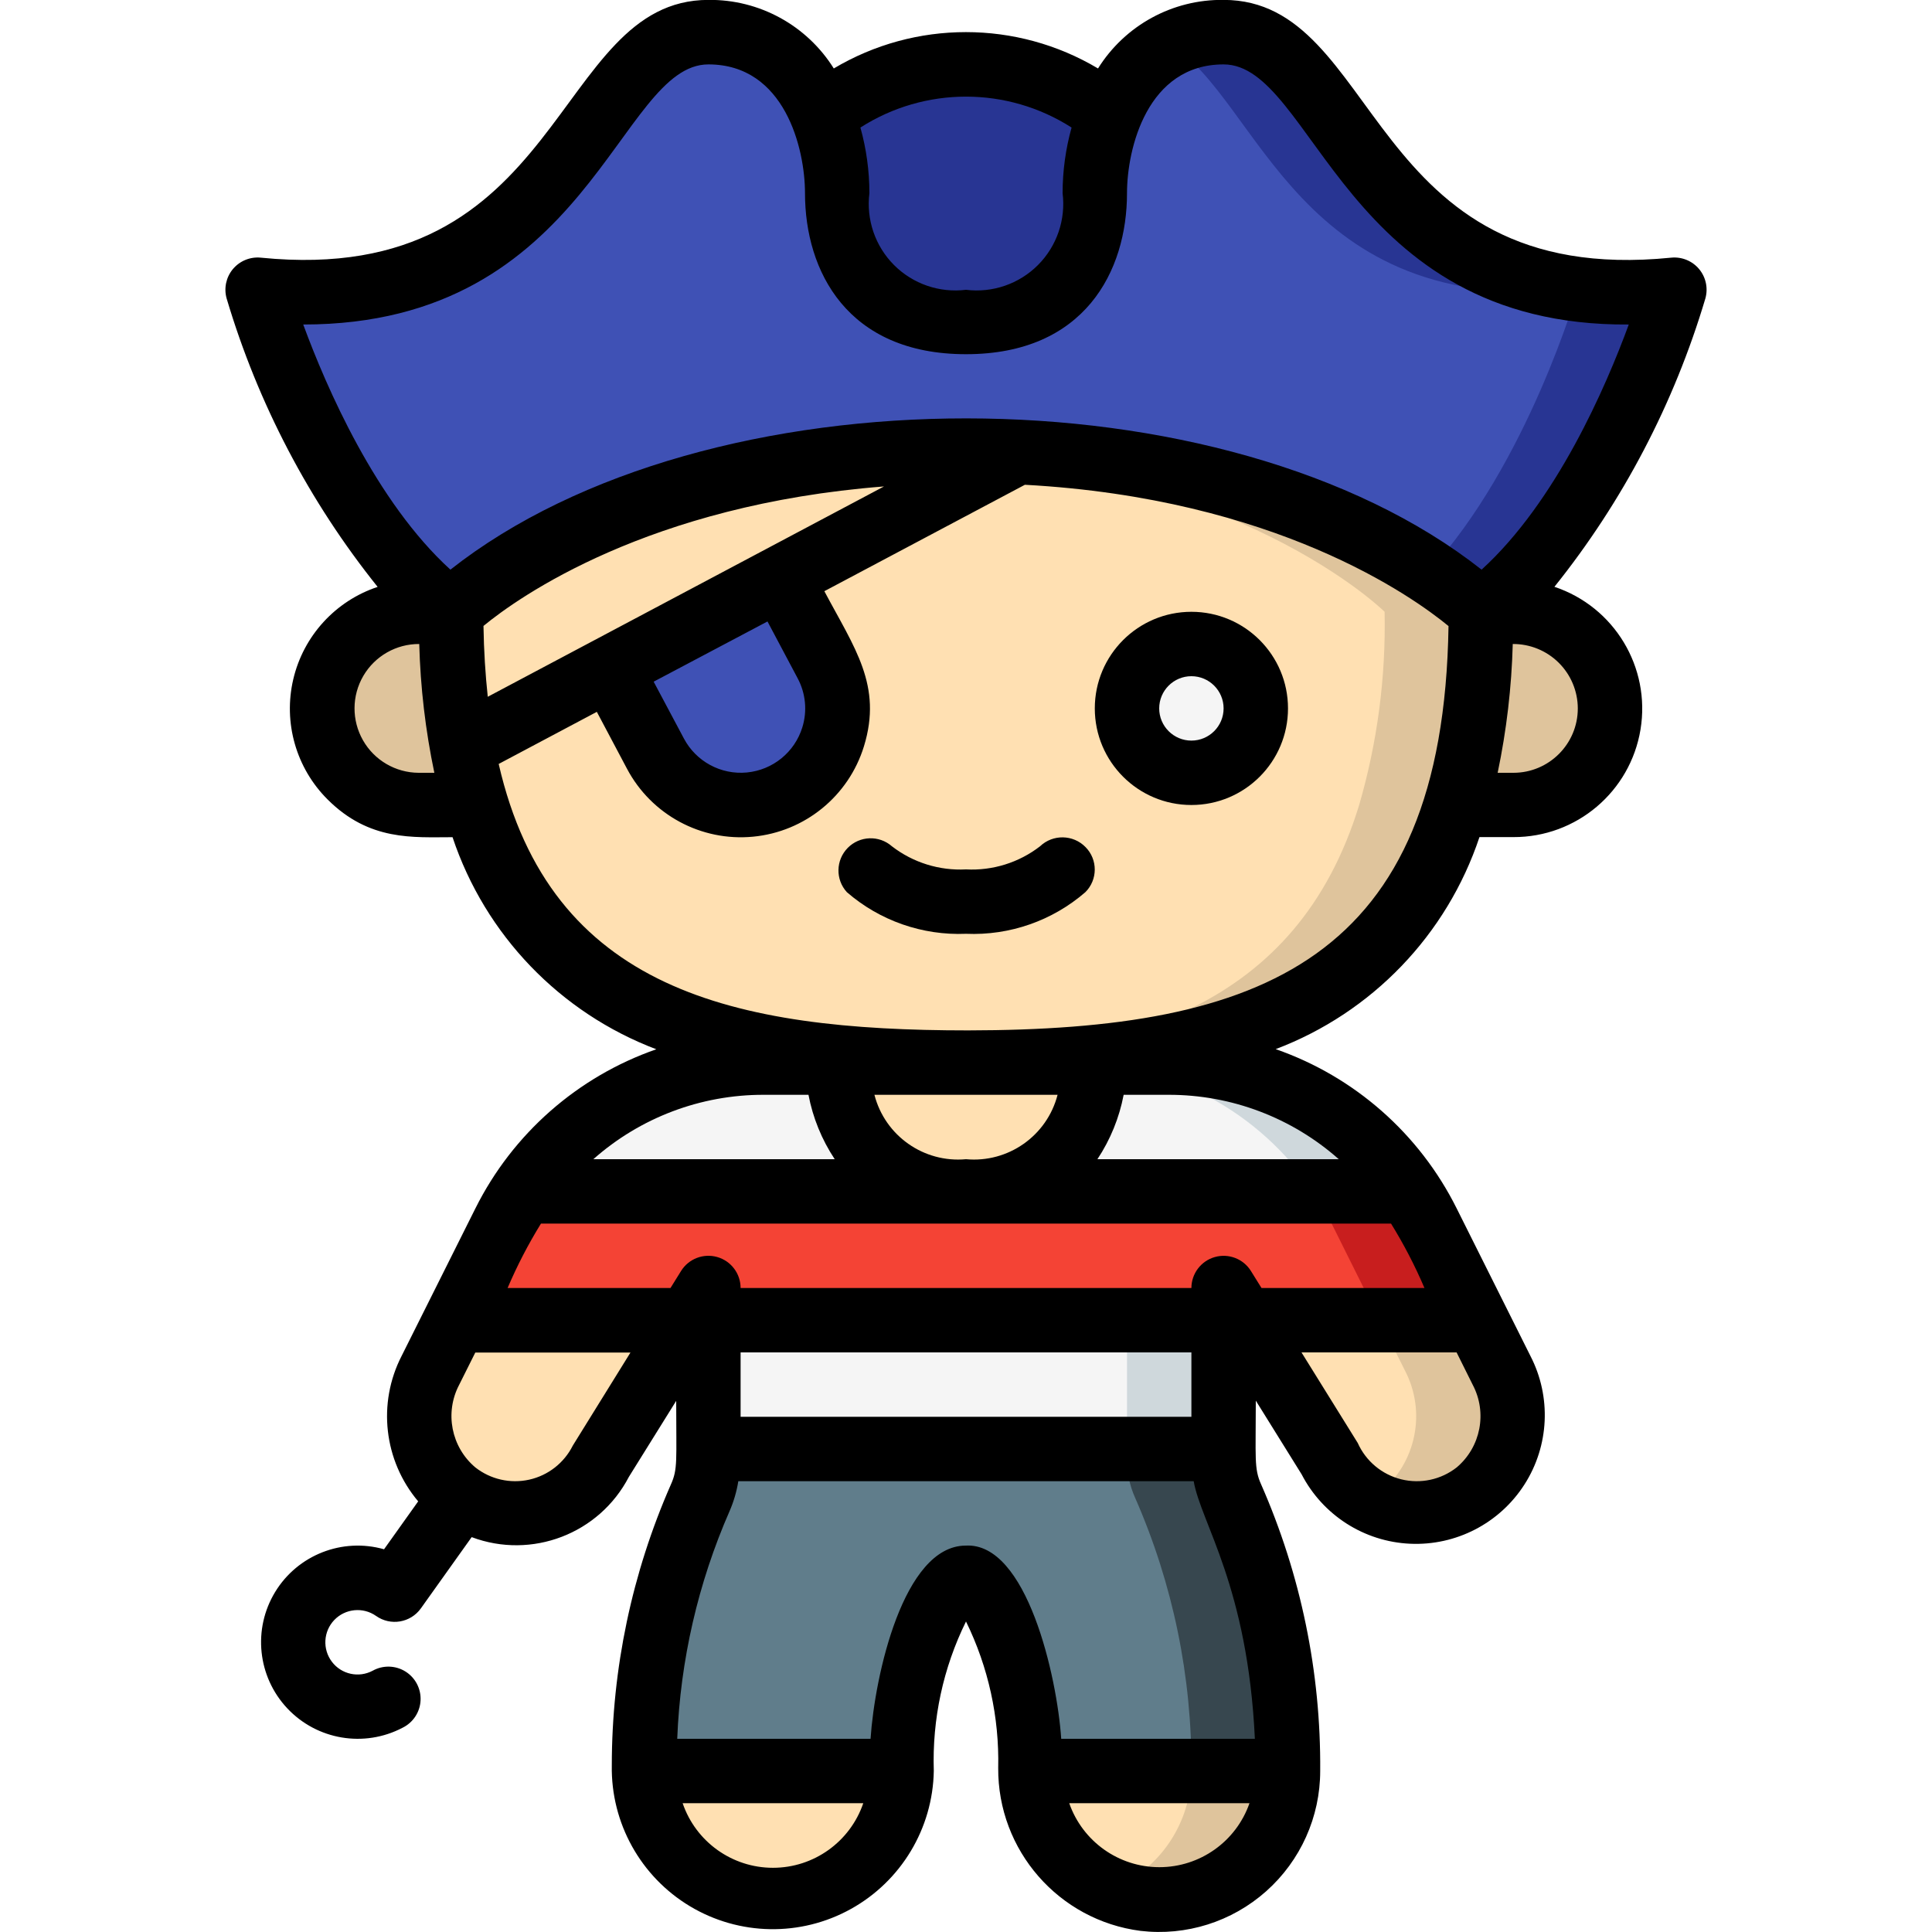
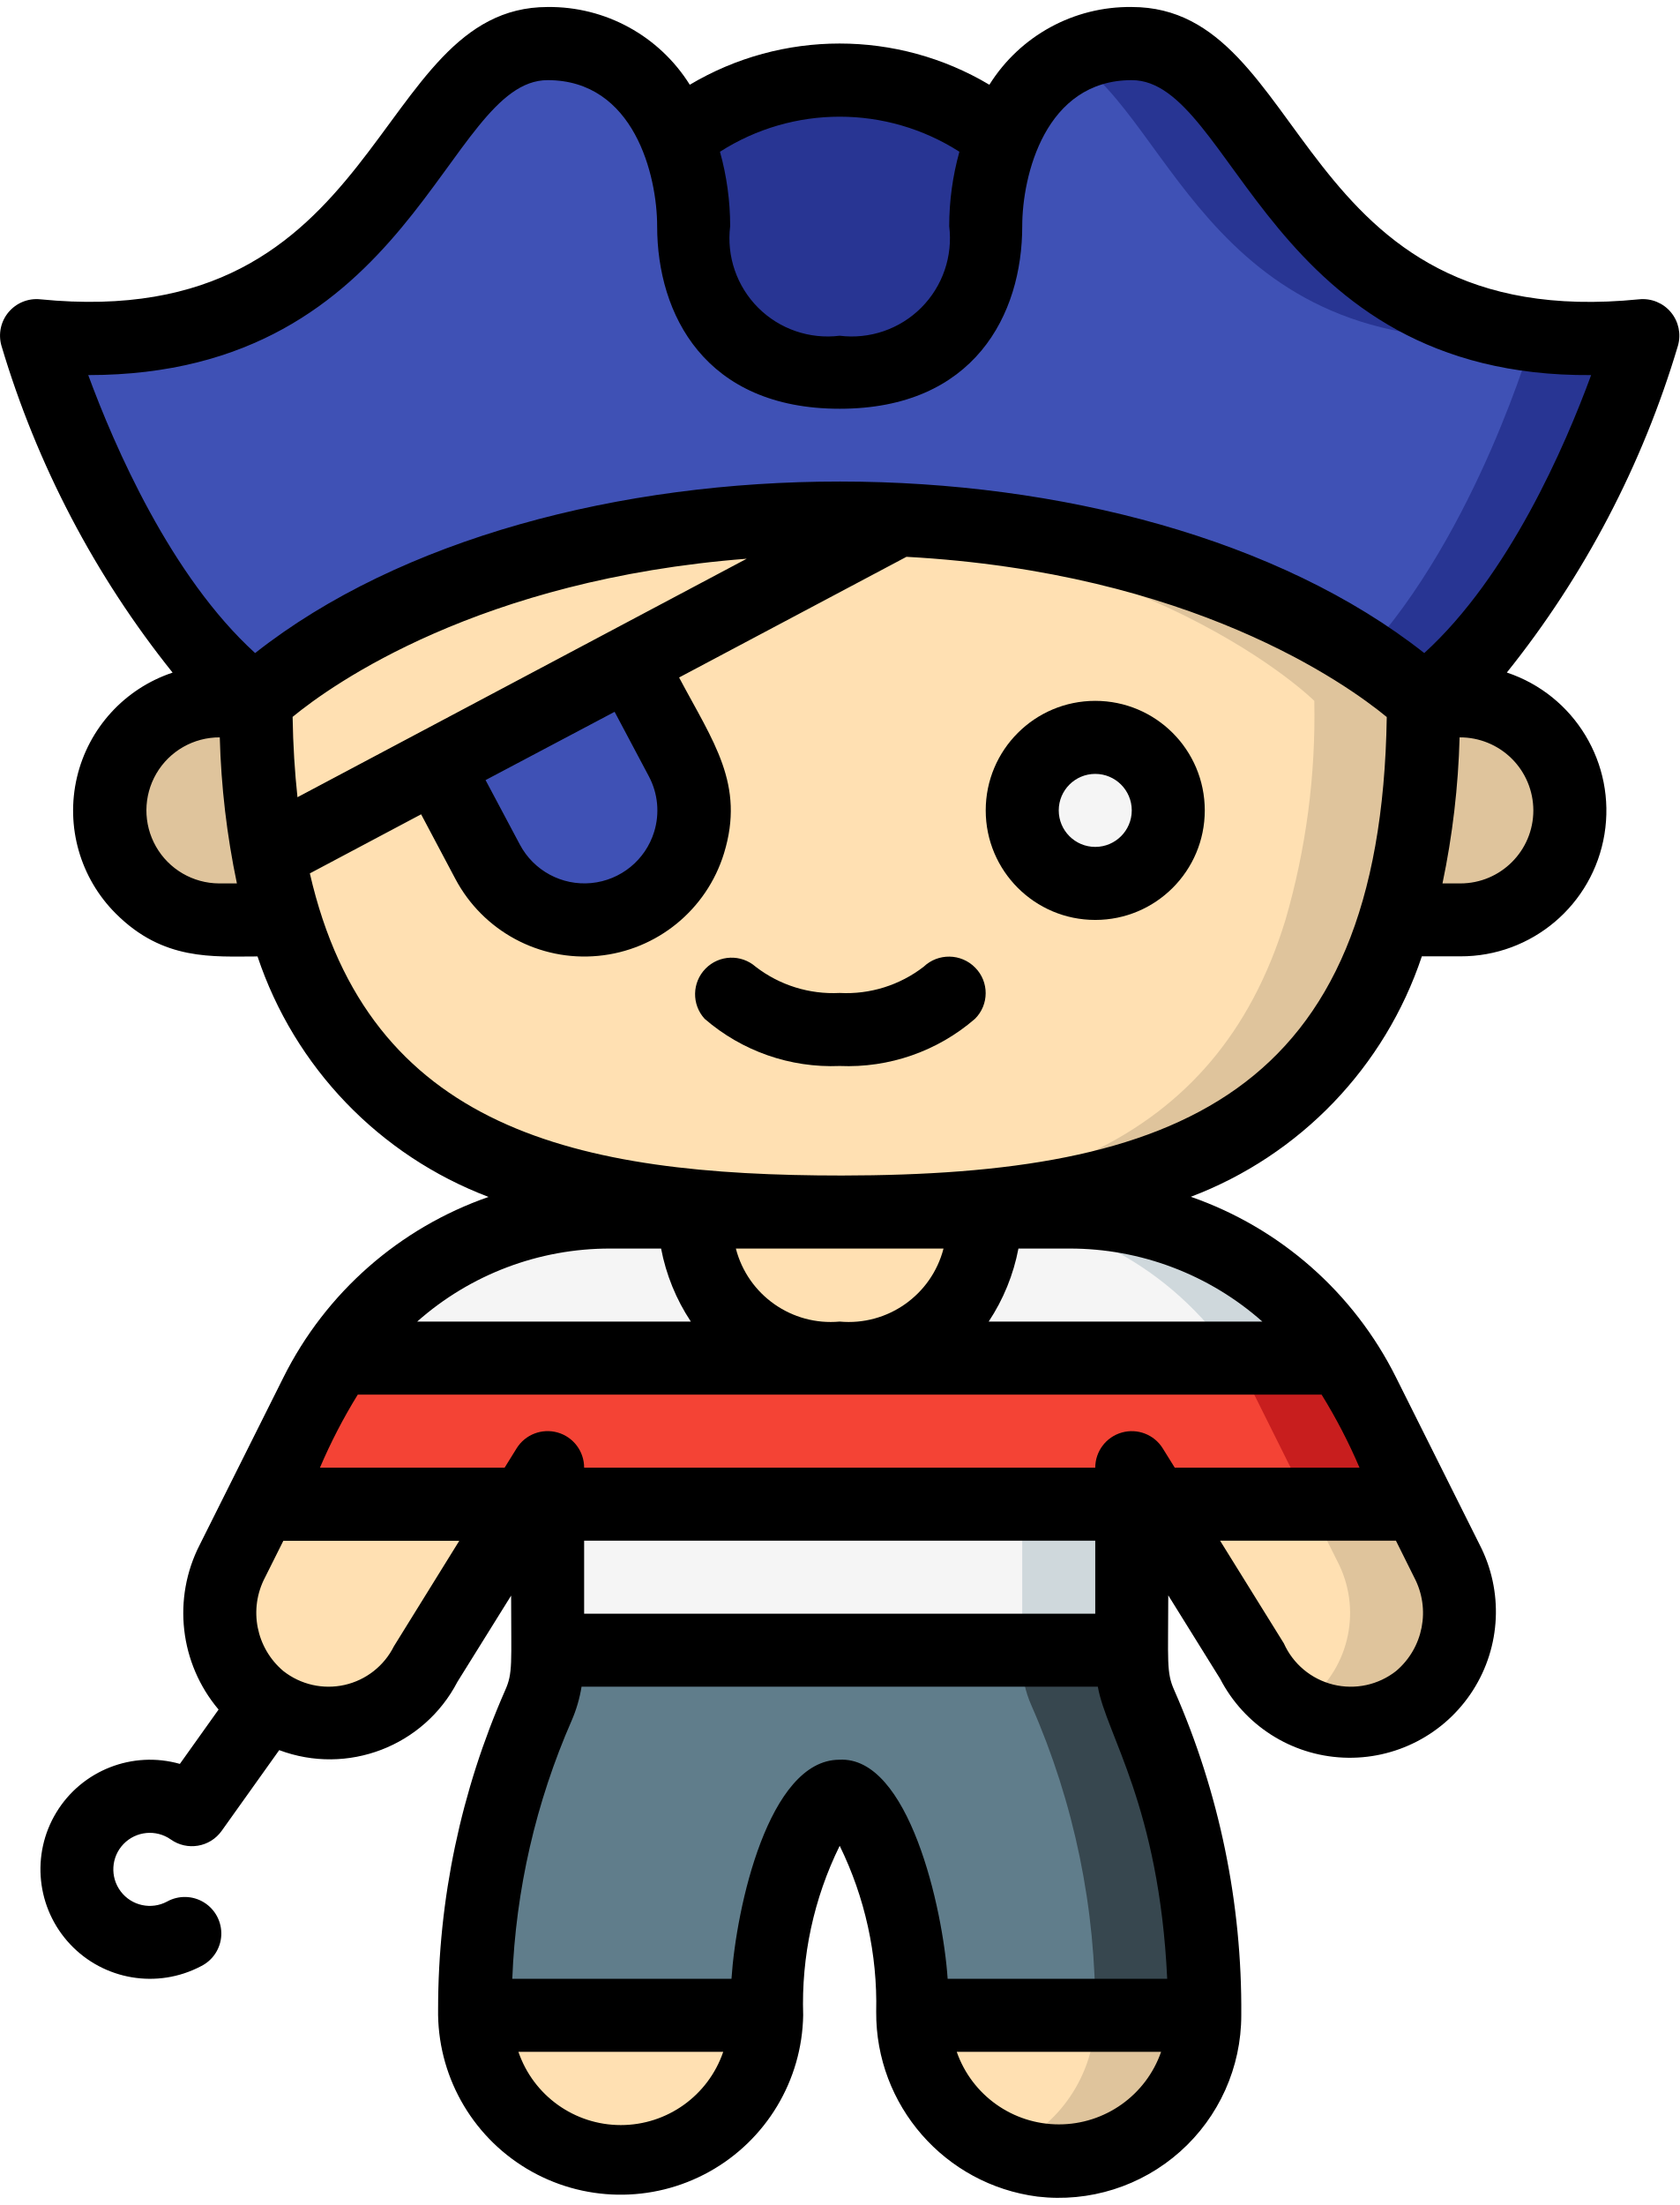
- <svg xmlns="http://www.w3.org/2000/svg" height="512" viewBox="0 0 46 60" width="512">
+ <svg xmlns="http://www.w3.org/2000/svg" height="512" viewBox="0 0 46 60" width="390">
  <g id="Page-1" fill="none" fill-rule="evenodd">
    <g id="001---Pirate-Costume" fill-rule="nonzero">
      <path id="Shape" d="m39 19c.042 2.028-.224 4.052-.79 6-2.08 6.79-8.1 8-15.21 8s-13.13-1.21-15.21-8c-.566-1.948-.832-3.972-.79-6 0 0 5-5 16-5s16 5 16 5z" fill="#ffe0b2" />
      <path id="Shape" d="m23 14c-.518 0-1.009.021-1.5.042 9.946.428 14.5 4.958 14.5 4.958.042 2.028-.224 4.052-.79 6-1.932 6.306-7.264 7.8-13.71 7.978.494.014.993.022 1.5.022 7.11 0 13.13-1.21 15.21-8 .566-1.948.832-3.972.79-6 0 0-5-5-16-5z" fill="#dfc49c" />
      <path id="Shape" d="m38.85 46.36c-.709.554-1.629.761-2.507.563-.878-.198-1.62-.779-2.023-1.583l-2.7-4.34h7.23l.78 1.56c.677 1.291.351 2.88-.78 3.8z" fill="#ffe0b2" />
      <path id="Shape" d="m39.63 42.56-.78-1.56h-3l.78 1.56c.677 1.291.351 2.88-.78 3.8-.114.08-.233.152-.357.215 1.057.624 2.388.539 3.357-.215 1.131-.92 1.457-2.509.78-3.8z" fill="#dfc49c" />
      <path id="Shape" d="m38.85 41h-7.23l-.62-1v1h-16v-1l-.62 1h-7.23l1.51-3.03c.169-.333.356-.657.56-.97h27.56c.204.313.391.637.56.97z" fill="#f44335" />
      <path id="Shape" d="m37.34 37.97c-.169-.333-.356-.657-.56-.97h-3c.204.313.391.637.56.97l1.51 3.03h3z" fill="#c81e1e" />
      <path id="Shape" d="m14.38 41-2.7 4.34c-.401.806-1.143 1.389-2.021 1.589-.878.2-1.799-.006-2.509-.559-1.13-.925-1.456-2.516-.78-3.81l.78-1.56z" fill="#ffe0b2" />
      <path id="Rectangle-path" d="m15 41h16v4h-16z" fill="#f5f5f5" />
      <path id="Rectangle-path" d="m28 41h3v4h-3z" fill="#cfd8dc" />
      <path id="Shape" d="m33 55c-8.889 0-8 .045-8-.1.083-1.9-.389-3.784-1.36-5.42-.43-.64-.87-.64-1.28 0-.981 1.668-1.454 3.587-1.36 5.52h-8c-.022-2.919.575-5.809 1.75-8.48.201-.48.287-1.001.25-1.52h16c-.038.516.048 1.034.25 1.51 1.176 2.675 1.772 5.568 1.75 8.49z" fill="#607d8b" />
      <path id="Shape" d="m31.25 46.51c-.169-.377-.254-.787-.25-1.2v-.31h-3v.31c-.004.413.081.823.25 1.2 1.176 2.675 1.772 5.568 1.75 8.49h3c.022-2.922-.574-5.815-1.75-8.49z" fill="#37474f" />
      <path id="Shape" d="m21 55c-.001 1.208-.547 2.352-1.487 3.113-.939.761-2.171 1.057-3.353.807-1.831-.423-3.135-2.041-3.16-3.92z" fill="#ffe0b2" />
      <path id="Shape" d="m33 55c-.001 1.142-.49 2.23-1.344 2.988s-1.992 1.116-3.126.982c-1.992-.273-3.487-1.959-3.52-3.97z" fill="#ffe0b2" />
      <path id="Shape" d="m30 55c-.005 1.621-.991 3.078-2.495 3.685.327.143.672.239 1.025.285 1.134.134 2.272-.223 3.126-.982s1.343-1.846 1.344-2.988z" fill="#dfc49c" />
      <path id="Shape" d="m36.78 37h-27.56c1.673-2.499 4.482-4 7.49-4h12.58c3.008 0 5.817 1.501 7.49 4z" fill="#f5f5f5" />
      <path id="Shape" d="m29.29 33h-3c3.008 0 5.817 1.501 7.49 4h3c-1.673-2.499-4.482-4-7.49-4z" fill="#cfd8dc" />
      <path id="Shape" d="m45 9s-2 7-6 10c0 0-5-5-16-5s-16 5-16 5c-4-3-6-10-6-10 10 1 10-8 14-8 1.609-.008 3.037 1.028 3.53 2.56.308.777.468 1.604.47 2.44-.106 1.09.281 2.17 1.056 2.944.774.774 1.854 1.162 2.944 1.056 1.09.106 2.17-.281 2.944-1.056.774-.774 1.162-1.854 1.056-2.944.002-.836.162-1.663.47-2.44.493-1.532 1.921-2.568 3.53-2.56 4 0 4 9 14 8z" fill="#3f51b5" />
      <path id="Shape" d="m31 1c-.576-.006-1.146.125-1.661.384 2.817 1.708 3.91 8.491 12.661 7.616 0 0-1.546 5.4-4.636 8.751.582.367 1.129.785 1.636 1.249 4-3 6-10 6-10-10 1-10-8-14-8z" fill="#283593" />
      <path id="Shape" d="m27.47 3.56c-.308.777-.468 1.604-.47 2.44.106 1.09-.281 2.17-1.056 2.944-.774.774-1.854 1.162-2.944 1.056-1.09.106-2.17-.281-2.944-1.056-.774-.774-1.162-1.854-1.056-2.944-.002-.836-.162-1.663-.47-2.44 2.617-2.08 6.323-2.08 8.94 0z" fill="#283593" />
      <circle id="Oval" cx="30" cy="22" fill="#f5f5f5" r="2" />
      <path id="Shape" d="m11.95 20.756 5.3-2.813 1.406 2.65c.776 1.464.22 3.279-1.244 4.056-1.463.777-3.279.22-4.056-1.243z" fill="#3f51b5" />
      <path id="Shape" d="m19 33s0 4 4 4 4-4 4-4z" fill="#ffe0b2" />
      <path id="Shape" d="m7.79 25h-1.79c-1.657 0-3-1.343-3-3s1.343-3 3-3h1c-.042 2.028.224 4.052.79 6z" fill="#dfc49c" />
      <path id="Shape" d="m43 22c0 1.657-1.343 3-3 3h-1.79c.566-1.948.832-3.972.79-6h1c1.657 0 3 1.343 3 3z" fill="#dfc49c" />
      <g fill="#000">
        <path id="Shape" d="m4.726 18.227c-1.311.437-2.302 1.522-2.618 2.867s.087 2.758 1.065 3.733c1.3 1.3 2.658 1.173 3.881 1.173 1.013 3.034 3.337 5.452 6.328 6.586-2.445.851-4.461 2.624-5.617 4.94l-2.292 4.583c-.756 1.471-.553 3.253.514 4.517l-1.06 1.488c-1.297-.368-2.681.175-3.382 1.326-.701 1.152-.547 2.63.376 3.613s2.388 1.23 3.582.603c.326-.16.54-.484.558-.847.018-.363-.162-.707-.47-.899-.308-.192-.697-.202-1.014-.026-.434.233-.973.116-1.27-.277s-.265-.943.076-1.298c.342-.355.891-.408 1.294-.126.45.32 1.074.215 1.394-.234l1.577-2.212c1.866.701 3.962-.102 4.882-1.871l1.47-2.361c0 1.873.053 2.114-.166 2.6-1.208 2.749-1.833 5.718-1.834 8.721-.031 1.786.894 3.453 2.425 4.373 1.532.92 3.438.953 5 .086s2.544-2.501 2.575-4.287c-.053-1.606.29-3.2 1-4.641.693 1.414 1.036 2.973 1 4.547-.017 2.561 1.88 4.733 4.42 5.061 1.418.166 2.838-.283 3.904-1.232 1.066-.949 1.676-2.308 1.676-3.735.024-3.063-.602-6.096-1.835-8.9-.222-.491-.165-.8-.165-2.6l1.422 2.287c.657 1.269 1.941 2.092 3.368 2.157 1.428.066 2.782-.635 3.553-1.839.771-1.203.841-2.727.184-3.996l-2.292-4.585c-1.156-2.316-3.172-4.089-5.617-4.94 2.991-1.133 5.315-3.551 6.328-6.585h1.054c1.958.006 3.631-1.411 3.948-3.344.317-1.933-.816-3.809-2.674-4.429 2.126-2.653 3.717-5.693 4.687-8.952.091-.319.018-.662-.194-.916-.212-.254-.537-.387-.867-.354-9.536.959-8.978-8.005-13.9-8.005-1.583-.02-3.061.787-3.9 2.129-2.528-1.505-5.678-1.505-8.206 0-.838-1.34-2.314-2.147-3.894-2.129-4.866 0-4.4 8.956-13.9 8.005-.33-.033-.654.1-.867.354-.212.254-.285.597-.194.916.97 3.259 2.561 6.299 4.687 8.952zm13.192 4.359c-.237.773-.917 1.327-1.722 1.404-.805.077-1.577-.339-1.956-1.053l-.94-1.767 3.535-1.87.938 1.767c.249.467.301 1.014.145 1.519zm-9.77-.947c-.074-.69-.121-1.418-.133-2.2 1.084-.892 5.118-3.764 12.439-4.332zm-2.148 2.361c-.715-.004-1.373-.388-1.727-1.009-.354-.621-.35-1.383.01-2.0.36-.617 1.023-.995 1.737-.991.036 1.345.193 2.683.469 4zm19.844 10c-.329 1.274-1.534 2.121-2.844 2-1.31.121-2.515-.726-2.844-2zm6.006 5.474c-.235-.38-.694-.557-1.123-.435-.43.122-.726.514-.727.961h-14c0-.447-.296-.84-.726-.962s-.889.055-1.124.435l-.327.527h-5.059c.295-.692.641-1.36 1.036-2h26.4c.396.64.743 1.308 1.038 2h-5.061zm-1.85 4.526h-14v-2h14zm-18.573-8c1.456-1.291 3.335-2.002 5.281-2h1.4c.136.714.413 1.394.815 2zm15.654 0c.402-.606.679-1.286.815-2h1.4c1.946-.002 3.825.71 5.281 2zm-16.292 8.894c-.269.538-.766.927-1.353 1.058-.587.131-1.202-.009-1.675-.381-.749-.632-.957-1.7-.5-2.567l.5-1h4.819zm3.411 11.106h5.61c-.41 1.2-1.537 2.006-2.805 2.006s-2.395-.806-2.805-2.006zm8.785-8c-1.931.012-2.819 4.037-2.949 6h-6.004c.095-2.438.647-4.837 1.626-7.072.129-.297.22-.609.271-.928h14.142c.226 1.3 1.678 3.263 1.9 8h-6.014c-.128-1.924-1.066-6.111-2.969-6zm3.219 8h5.6c-.415 1.19-1.538 1.987-2.799 1.987s-2.383-.797-2.799-1.987zm12.036-10.429c-.486.382-1.121.519-1.722.371-.6-.148-1.099-.564-1.352-1.129l-1.747-2.813h4.817l.5 1.005c.458.866.251 1.933-.496 2.566zm-15.179-13.571c-7.273 0-12.961-1.245-14.574-8.275l3.048-1.618.938 1.769c.758 1.429 2.302 2.262 3.913 2.108 1.611-.153 2.97-1.262 3.445-2.808.58-1.891-.292-3.048-1.23-4.816l6.228-3.305c7.78.425 12.035 3.466 13.156 4.388-.16 10.402-5.831 12.546-14.924 12.557zm18.939-10c0 1.105-.895 2-2 2h-.489c.276-1.317.433-2.655.469-4 .533-.004 1.047.205 1.426.58.379.375.593.886.594 1.42zm-15.721-18.039c-.185.664-.279 1.35-.279 2.039.102.823-.181 1.647-.767 2.233-.586.586-1.41.869-2.233.767-.823.102-1.647-.181-2.233-.767-.586-.586-.869-1.41-.767-2.233-0-.689-.094-1.375-.279-2.039 1.999-1.28 4.559-1.28 6.558 0zm-11.279-1.961c2.373 0 3 2.617 3 4 0 2.417 1.313 5 5 5s5-2.583 5-5c0-1.383.627-4 3-4 2.8 0 3.724 8.144 12.583 8.078-.711 1.938-2.25 5.5-4.571 7.613-7.933-6.252-24.06-6.275-32.024 0-2.316-2.108-3.857-5.674-4.571-7.613 8.908 0 9.783-8.078 12.583-8.078z" />
        <path id="Shape" d="m30 19c-1.657 0-3 1.343-3 3s1.343 3 3 3 3-1.343 3-3-1.343-3-3-3zm0 4c-.552 0-1-.448-1-1s.448-1 1-1 1 .448 1 1-.448 1-1 1z" />
        <path id="Shape" d="m25.3 26.282c-.656.507-1.472.762-2.3.718-.828.043-1.644-.211-2.3-.717-.399-.351-1.002-.329-1.374.05-.372.379-.384.982-.026 1.374 1.023.887 2.347 1.349 3.7 1.293 1.355.058 2.682-.404 3.707-1.293.387-.386.389-1.012.005-1.4-.385-.393-1.014-.404-1.412-.025z" />
      </g>
    </g>
  </g>
</svg>
